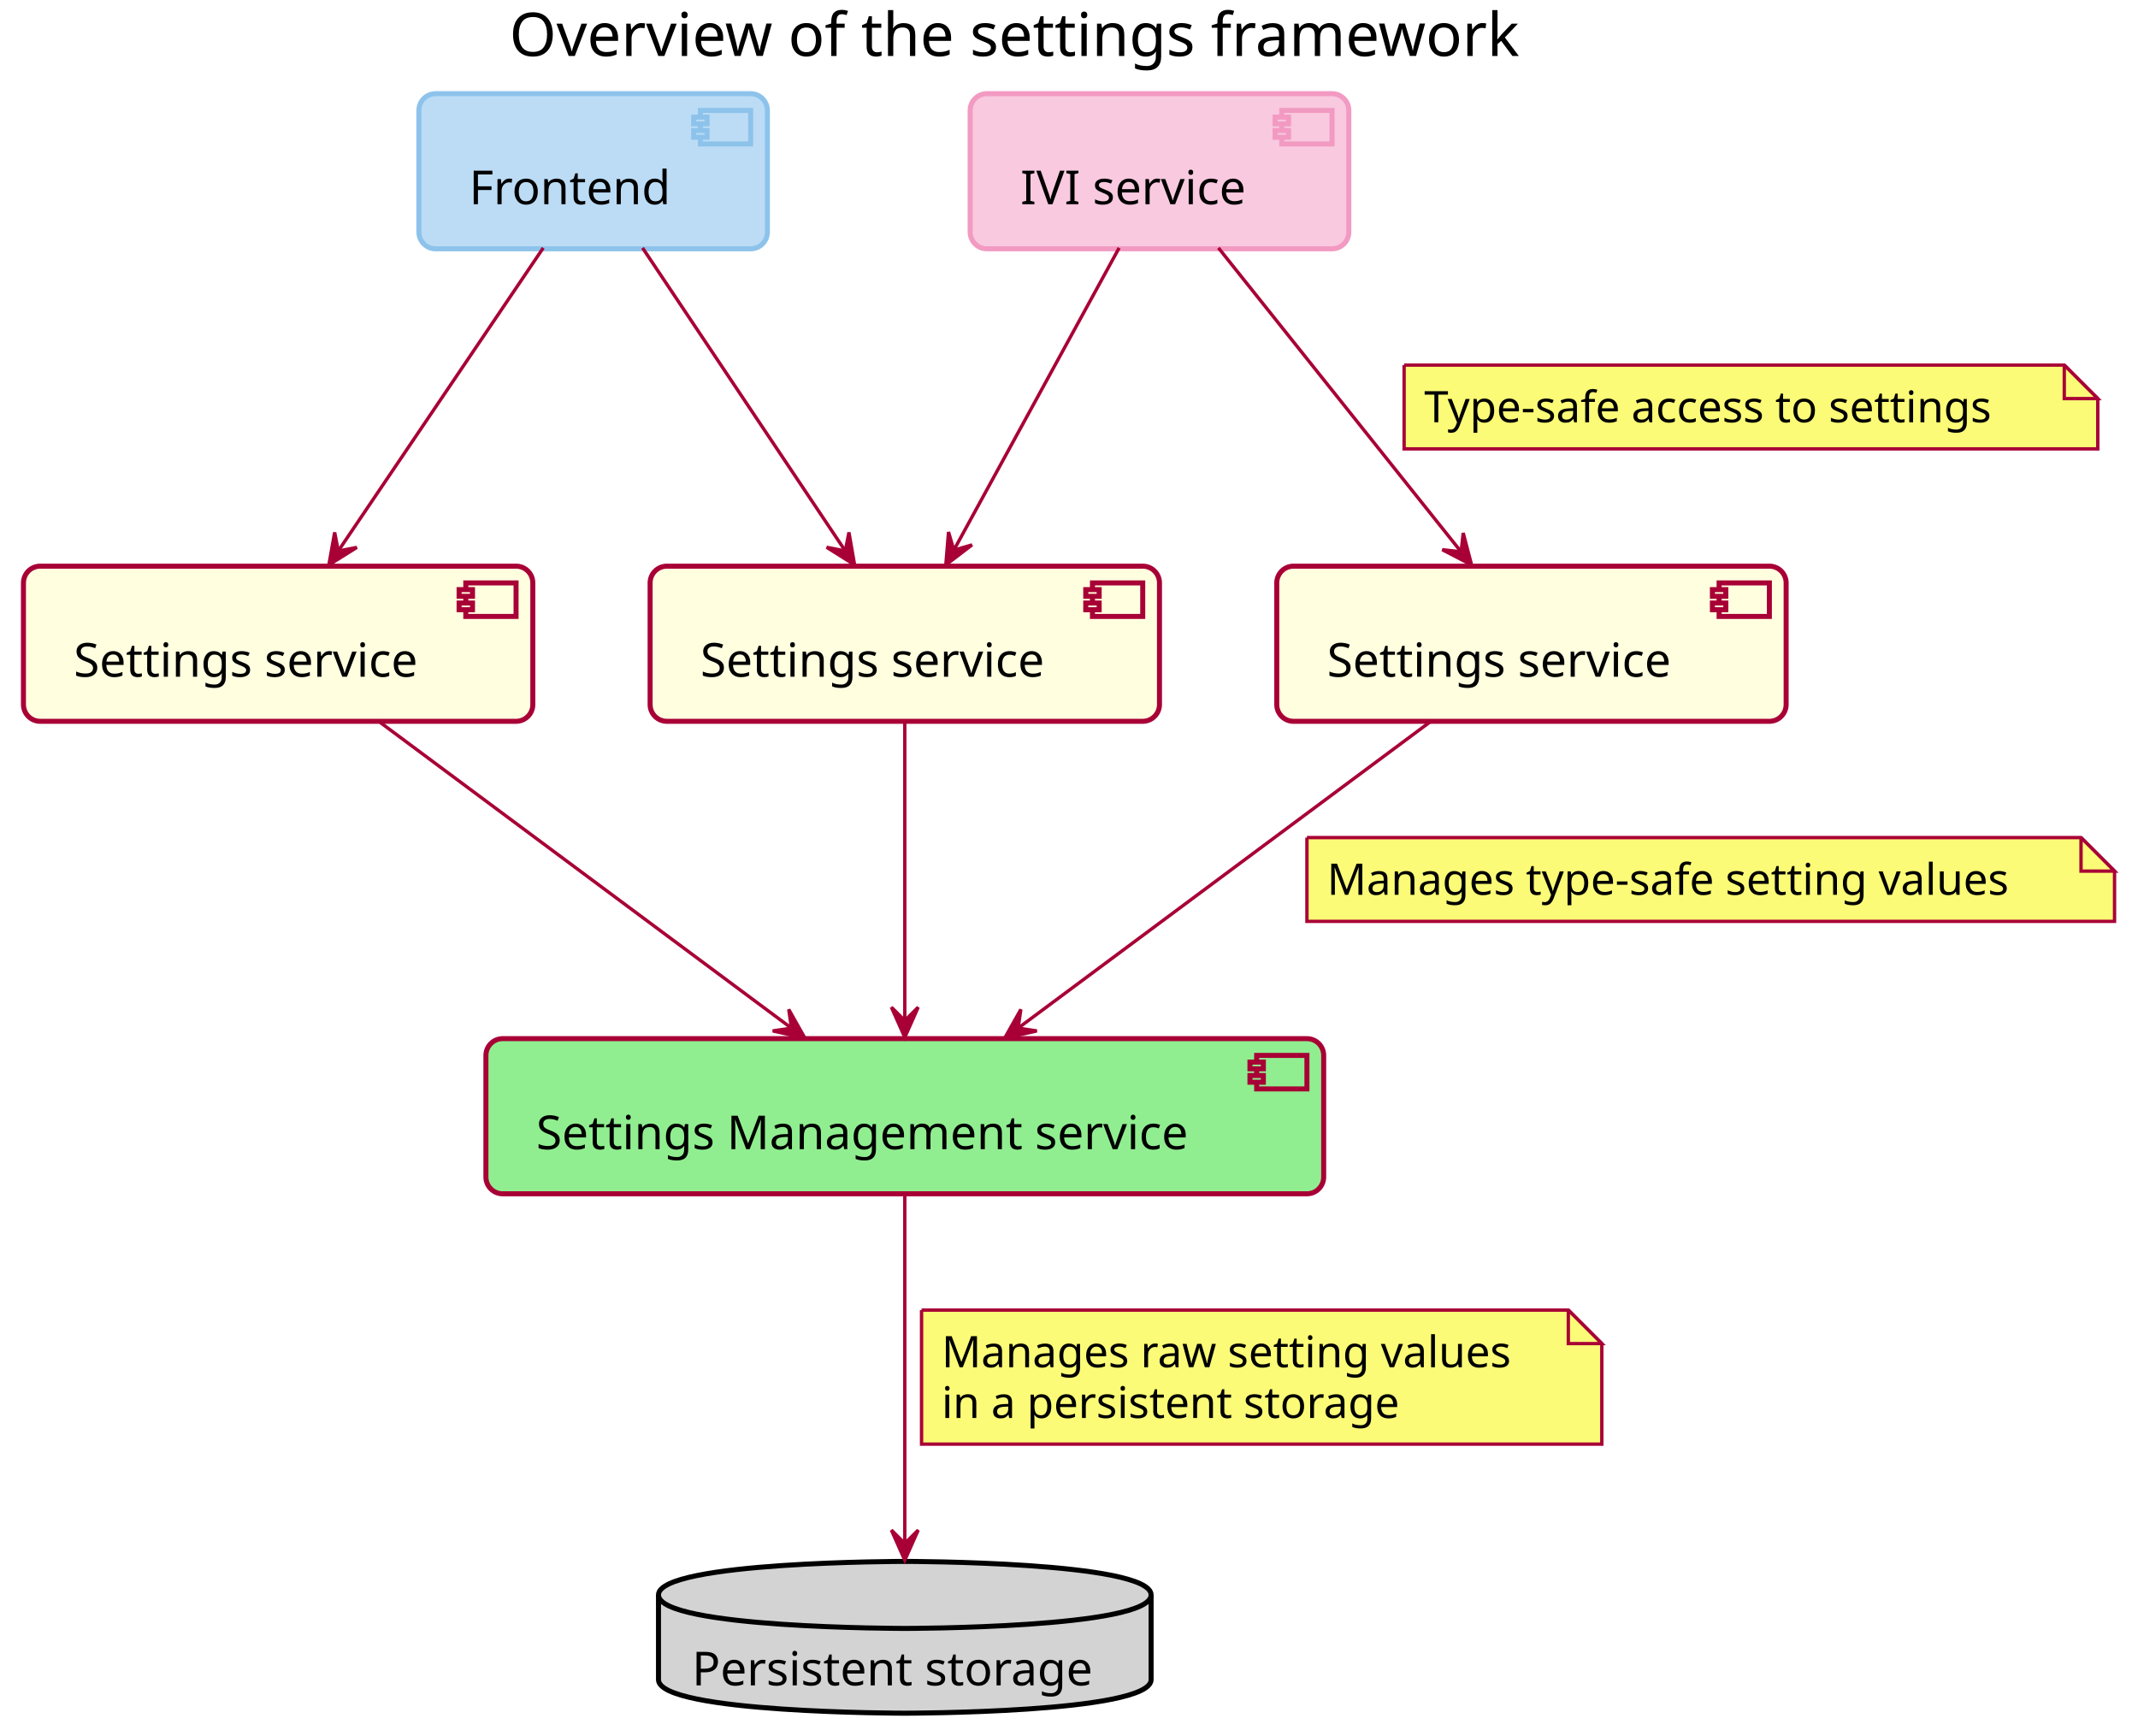
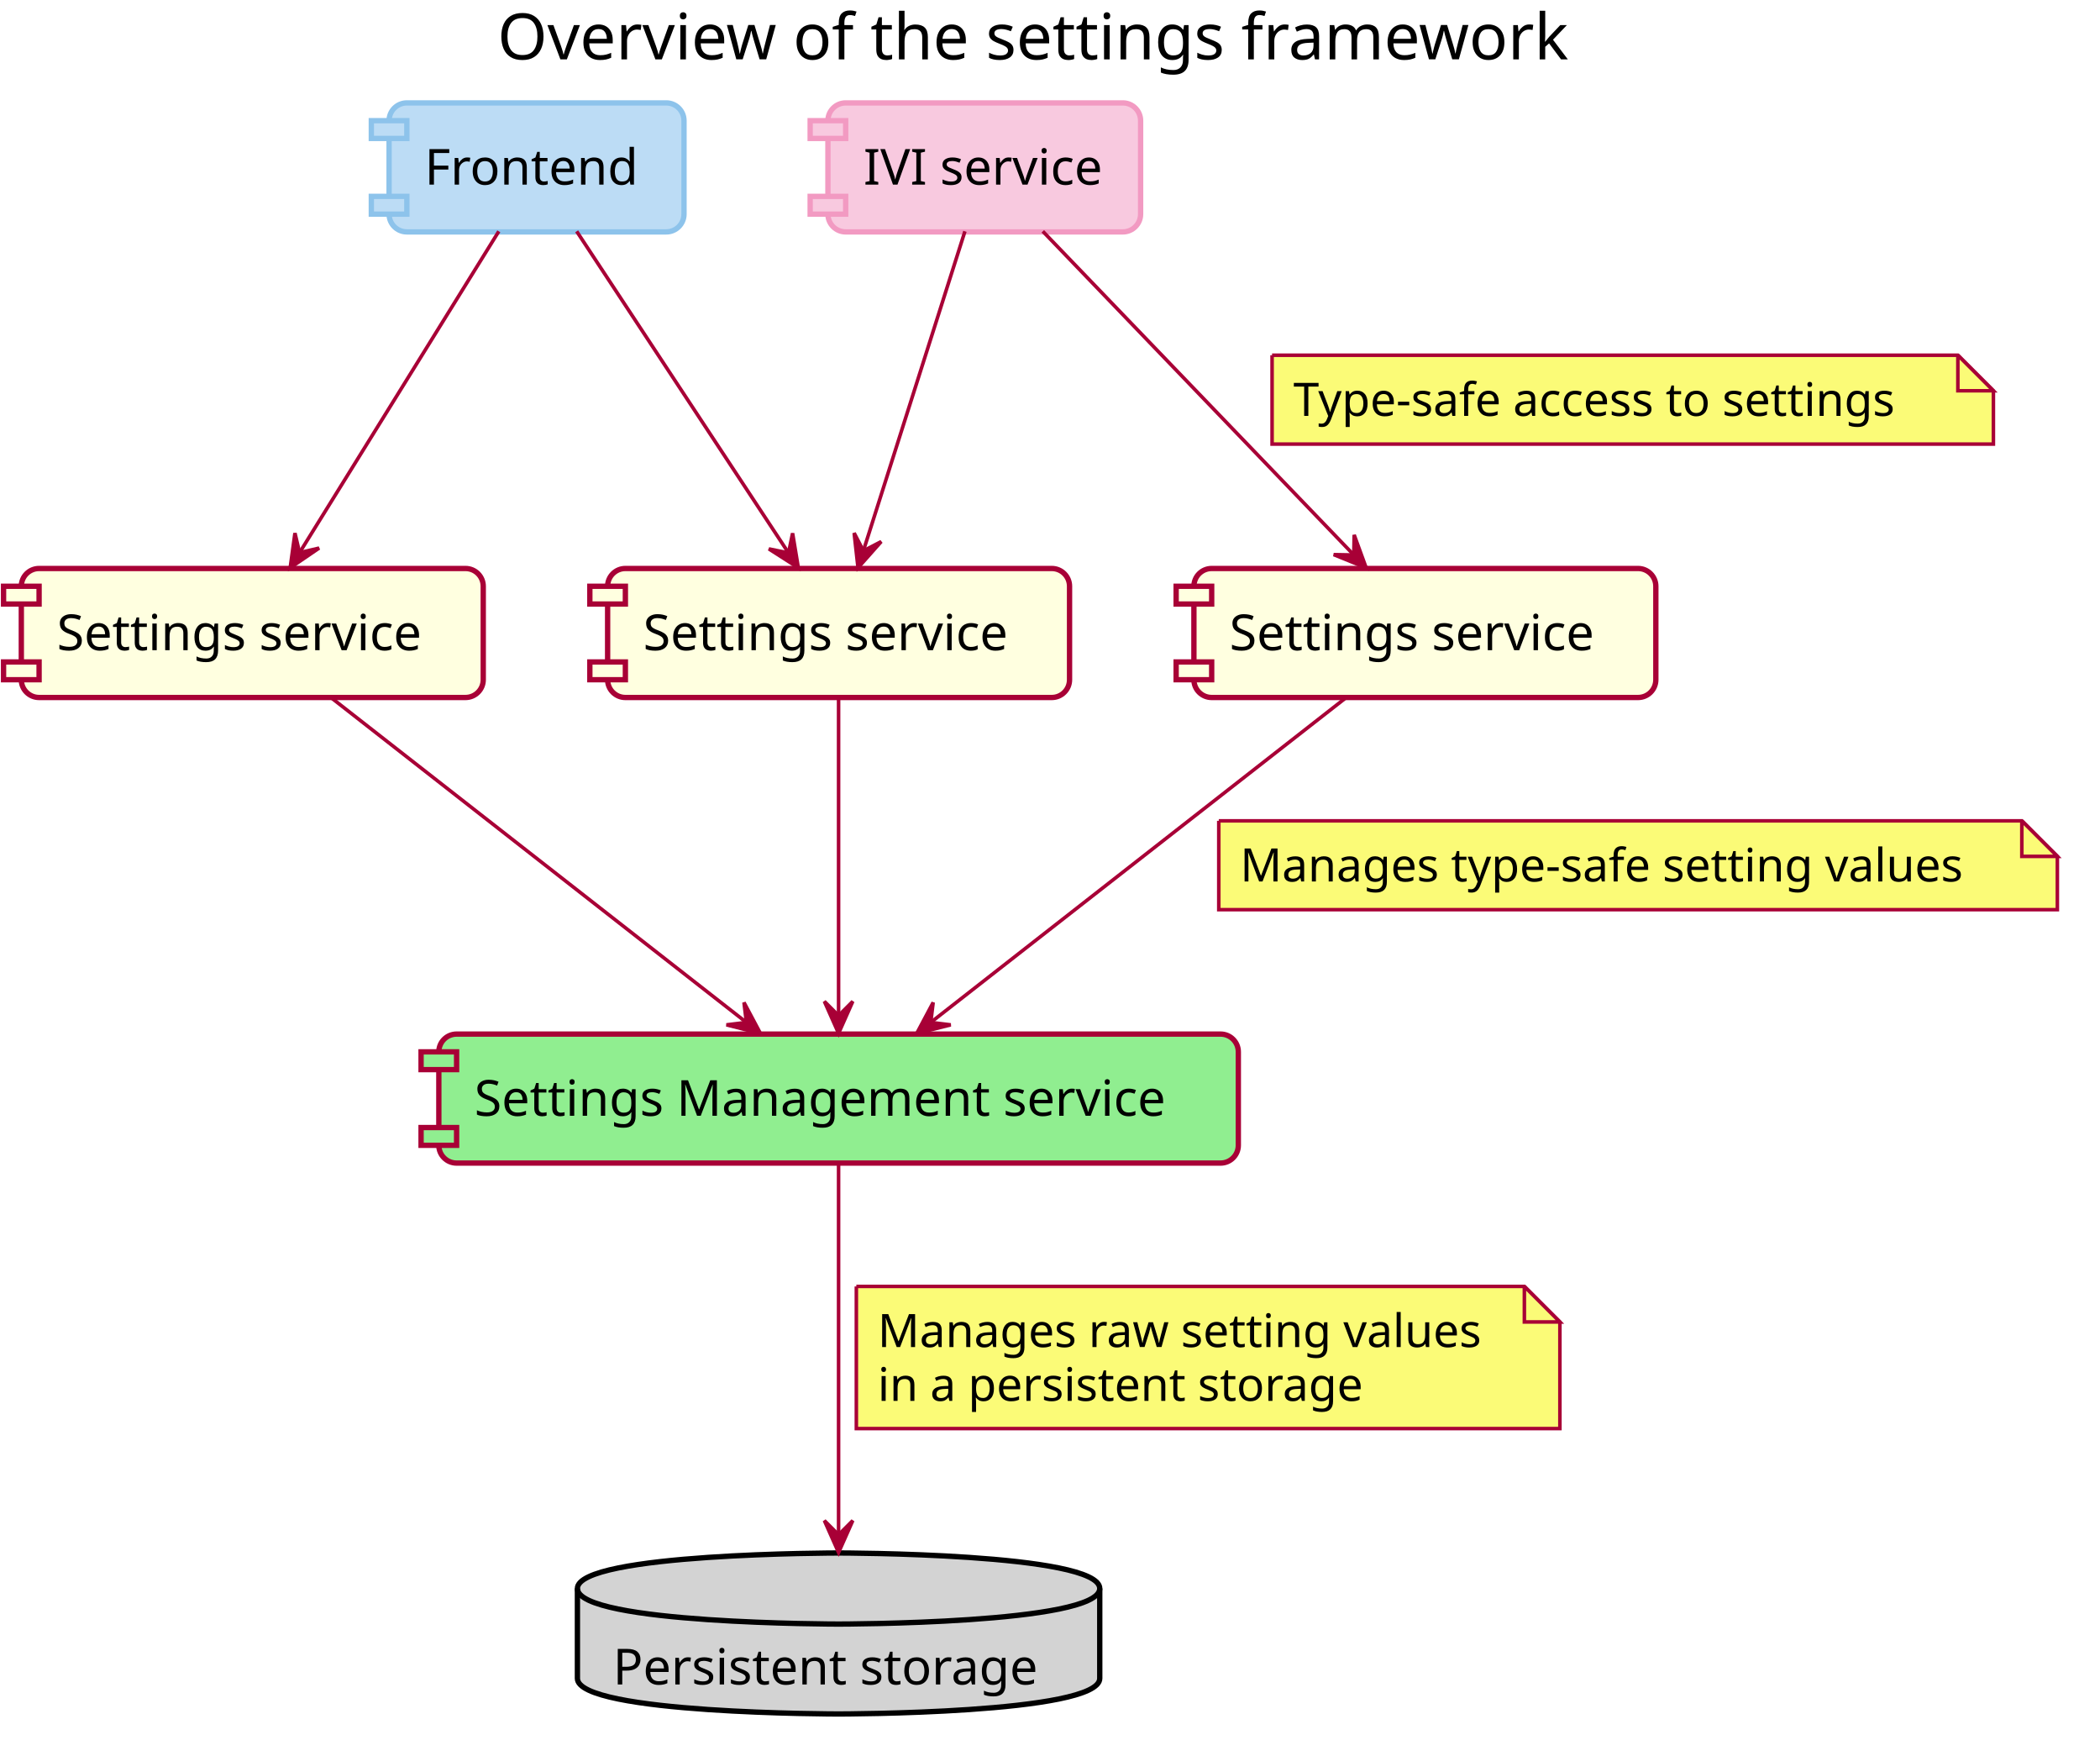
- <svg xmlns="http://www.w3.org/2000/svg" contentScriptType="application/ecmascript" contentStyleType="text/css" height="518px" preserveAspectRatio="none" style="width:638px;height:518px;background:#FFFFFF;" version="1.1" viewBox="0 0 638 518" width="638px" zoomAndPan="magnify">
+ <svg xmlns="http://www.w3.org/2000/svg" contentScriptType="application/ecmascript" contentStyleType="text/css" height="494px" preserveAspectRatio="none" style="width:591px;height:494px;" version="1.1" viewBox="0 0 591 494" width="591px" zoomAndPan="magnify">
  <defs />
  <g>
-     <text fill="#000000" font-family="sans-serif" font-size="18" lengthAdjust="spacing" textLength="321" x="152" y="16.708">Overview of the settings framework</text>
-     <path d="M196.5,475.953 C196.5,465.953 270,465.953 270,465.953 C270,465.953 343.5,465.953 343.5,475.953 L343.5,501.25 C343.5,511.25 270,511.25 270,511.25 C270,511.25 196.5,511.25 196.5,501.25 L196.5,475.953 " fill="#D3D3D3" style="stroke:#000000;stroke-width:1.5;" />
-     <path d="M196.5,475.953 C196.5,485.953 270,485.953 270,485.953 C270,485.953 343.5,485.953 343.5,475.953 " fill="none" style="stroke:#000000;stroke-width:1.5;" />
-     <text fill="#000000" font-family="sans-serif" font-size="14" lengthAdjust="spacing" textLength="127" x="206.5" y="502.948">Persistent storage</text>
-     <rect fill="#90EE90" height="46.297" rx="5" ry="5" style="stroke:#A80036;stroke-width:1.5;" width="250" x="145" y="309.953" />
-     <rect fill="#90EE90" height="10" style="stroke:#A80036;stroke-width:1.5;" width="15" x="375" y="314.953" />
-     <rect fill="#90EE90" height="2" style="stroke:#A80036;stroke-width:1.5;" width="4" x="373" y="316.953" />
-     <rect fill="#90EE90" height="2" style="stroke:#A80036;stroke-width:1.5;" width="4" x="373" y="320.953" />
-     <text fill="#000000" font-family="sans-serif" font-size="14" lengthAdjust="spacing" textLength="210" x="160" y="342.948">Settings Management service</text>
-     <rect fill="#FFFFE0" height="46.297" rx="5" ry="5" style="stroke:#A80036;stroke-width:1.5;" width="152" x="7" y="168.953" />
-     <rect fill="#FFFFE0" height="10" style="stroke:#A80036;stroke-width:1.5;" width="15" x="139" y="173.953" />
-     <rect fill="#FFFFE0" height="2" style="stroke:#A80036;stroke-width:1.5;" width="4" x="137" y="175.953" />
-     <rect fill="#FFFFE0" height="2" style="stroke:#A80036;stroke-width:1.5;" width="4" x="137" y="179.953" />
-     <text fill="#000000" font-family="sans-serif" font-size="14" lengthAdjust="spacing" textLength="112" x="22" y="201.948">Settings service</text>
-     <rect fill="#FFFFE0" height="46.297" rx="5" ry="5" style="stroke:#A80036;stroke-width:1.5;" width="152" x="194" y="168.953" />
-     <rect fill="#FFFFE0" height="10" style="stroke:#A80036;stroke-width:1.5;" width="15" x="326" y="173.953" />
-     <rect fill="#FFFFE0" height="2" style="stroke:#A80036;stroke-width:1.5;" width="4" x="324" y="175.953" />
-     <rect fill="#FFFFE0" height="2" style="stroke:#A80036;stroke-width:1.5;" width="4" x="324" y="179.953" />
-     <text fill="#000000" font-family="sans-serif" font-size="14" lengthAdjust="spacing" textLength="112" x="209" y="201.948">Settings service</text>
-     <rect fill="#FFFFE0" height="46.297" rx="5" ry="5" style="stroke:#A80036;stroke-width:1.5;" width="152" x="381" y="168.953" />
-     <rect fill="#FFFFE0" height="10" style="stroke:#A80036;stroke-width:1.5;" width="15" x="513" y="173.953" />
-     <rect fill="#FFFFE0" height="2" style="stroke:#A80036;stroke-width:1.5;" width="4" x="511" y="175.953" />
-     <rect fill="#FFFFE0" height="2" style="stroke:#A80036;stroke-width:1.5;" width="4" x="511" y="179.953" />
-     <text fill="#000000" font-family="sans-serif" font-size="14" lengthAdjust="spacing" textLength="112" x="396" y="201.948">Settings service</text>
-     <rect fill="#BCDCF5" height="46.297" rx="5" ry="5" style="stroke:#8DC3EB;stroke-width:1.5;" width="104" x="125" y="27.953" />
-     <rect fill="#BCDCF5" height="10" style="stroke:#8DC3EB;stroke-width:1.5;" width="15" x="209" y="32.953" />
-     <rect fill="#BCDCF5" height="2" style="stroke:#8DC3EB;stroke-width:1.5;" width="4" x="207" y="34.953" />
-     <rect fill="#BCDCF5" height="2" style="stroke:#8DC3EB;stroke-width:1.5;" width="4" x="207" y="38.953" />
-     <text fill="#000000" font-family="sans-serif" font-size="14" lengthAdjust="spacing" textLength="64" x="140" y="60.948">Frontend</text>
-     <rect fill="#F8C9DF" height="46.297" rx="5" ry="5" style="stroke:#F29AC2;stroke-width:1.5;" width="113" x="289.5" y="27.953" />
-     <rect fill="#F8C9DF" height="10" style="stroke:#F29AC2;stroke-width:1.5;" width="15" x="382.5" y="32.953" />
-     <rect fill="#F8C9DF" height="2" style="stroke:#F29AC2;stroke-width:1.5;" width="4" x="380.5" y="34.953" />
-     <rect fill="#F8C9DF" height="2" style="stroke:#F29AC2;stroke-width:1.5;" width="4" x="380.5" y="38.953" />
-     <text fill="#000000" font-family="sans-serif" font-size="14" lengthAdjust="spacing" textLength="73" x="304.5" y="60.948">IVI service</text>
-     <path d="M270,356.273 C270,383.823 270,430.663 270,460.283 " fill="none" id="SMS-to-DB" style="stroke:#A80036;stroke-width:1.0;" />
-     <polygon fill="#A80036" points="270,465.603,274,456.603,270,460.603,266,456.603,270,465.603" style="stroke:#A80036;stroke-width:1.0;" />
-     <path d="M275,390.953 L275,430.953 L478,430.953 L478,400.953 L468,390.953 L275,390.953 " fill="#FBFB77" style="stroke:#A80036;stroke-width:1.0;" />
-     <path d="M468,390.953 L468,400.953 L478,400.953 L468,390.953 " fill="#FBFB77" style="stroke:#A80036;stroke-width:1.0;" />
-     <text fill="#000000" font-family="sans-serif" font-size="13" lengthAdjust="spacing" textLength="182" x="281" y="408.02">Manages raw setting values</text>
-     <text fill="#000000" font-family="sans-serif" font-size="13" lengthAdjust="spacing" textLength="146" x="281" y="423.153">in a persistent storage</text>
-     <path d="M112.63,214.973 C146.18,239.913 200.74,280.473 236,306.683 " fill="none" id="SSA-to-SMS" style="stroke:#A80036;stroke-width:1.0;" />
-     <polygon fill="#A80036" points="240.2,309.803,235.366,301.222,236.188,306.819,230.591,307.642,240.2,309.803" style="stroke:#A80036;stroke-width:1.0;" />
-     <path d="M270,214.973 C270,239.233 270,278.273 270,304.503 " fill="none" id="SSB-to-SMS" style="stroke:#A80036;stroke-width:1.0;" />
-     <polygon fill="#A80036" points="270,309.573,274,300.573,270,304.573,266,300.573,270,309.573" style="stroke:#A80036;stroke-width:1.0;" />
-     <path d="M427.37,214.973 C393.82,239.913 339.26,280.473 304,306.683 " fill="none" id="SSC-to-SMS" style="stroke:#A80036;stroke-width:1.0;" />
-     <polygon fill="#A80036" points="299.8,309.803,309.409,307.642,303.812,306.819,304.634,301.222,299.8,309.803" style="stroke:#A80036;stroke-width:1.0;" />
-     <path d="M390,249.953 L390,274.953 L631,274.953 L631,259.953 L621,249.953 L390,249.953 " fill="#FBFB77" style="stroke:#A80036;stroke-width:1.0;" />
-     <path d="M621,249.953 L621,259.953 L631,259.953 L621,249.953 " fill="#FBFB77" style="stroke:#A80036;stroke-width:1.0;" />
-     <text fill="#000000" font-family="sans-serif" font-size="13" lengthAdjust="spacing" textLength="220" x="396" y="267.02">Manages type-safe setting values</text>
-     <path d="M162.11,73.973 C145.56,98.433 118.86,137.923 101.12,164.153 " fill="none" id="F-to-SSA" style="stroke:#A80036;stroke-width:1.0;" />
-     <polygon fill="#A80036" points="98.14,168.573,106.494,163.356,100.94,164.43,99.866,158.877,98.14,168.573" style="stroke:#A80036;stroke-width:1.0;" />
-     <path d="M191.74,73.973 C208.1,98.433 234.52,137.923 252.07,164.153 " fill="none" id="F-to-SSB" style="stroke:#A80036;stroke-width:1.0;" />
-     <polygon fill="#A80036" points="255.02,168.573,253.333,158.87,252.237,164.419,246.687,163.323,255.02,168.573" style="stroke:#A80036;stroke-width:1.0;" />
-     <path d="M333.96,73.973 C320.58,98.433 298.99,137.923 284.65,164.153 " fill="none" id="S-to-SSB" style="stroke:#A80036;stroke-width:1.0;" />
-     <polygon fill="#A80036" points="282.24,168.573,290.069,162.598,284.64,164.187,283.051,158.758,282.24,168.573" style="stroke:#A80036;stroke-width:1.0;" />
-     <path d="M363.59,73.973 C383.2,98.543 414.91,138.253 435.86,164.483 " fill="none" id="S-to-SSC" style="stroke:#A80036;stroke-width:1.0;" />
-     <polygon fill="#A80036" points="439.13,168.573,436.64,159.044,436.01,164.666,430.388,164.036,439.13,168.573" style="stroke:#A80036;stroke-width:1.0;" />
-     <path d="M419,108.953 L419,133.953 L626,133.953 L626,118.953 L616,108.953 L419,108.953 " fill="#FBFB77" style="stroke:#A80036;stroke-width:1.0;" />
-     <path d="M616,108.953 L616,118.953 L626,118.953 L616,108.953 " fill="#FBFB77" style="stroke:#A80036;stroke-width:1.0;" />
-     <text fill="#000000" font-family="sans-serif" font-size="13" lengthAdjust="spacing" textLength="186" x="425" y="126.02">Type-safe access to settings</text>
+     <text fill="#000000" font-family="sans-serif" font-size="18" lengthAdjust="spacingAndGlyphs" textLength="322" x="140" y="16.708">Overview of the settings framework</text>
+     <path d="M162.5,446.953 C162.5,436.953 236,436.953 236,436.953 C236,436.953 309.5,436.953 309.5,446.953 L309.5,472.25 C309.5,482.25 236,482.25 236,482.25 C236,482.25 162.5,482.25 162.5,472.25 L162.5,446.953 " fill="#D3D3D3" style="stroke: #000000; stroke-width: 1.5;" />
+     <path d="M162.5,446.953 C162.5,456.953 236,456.953 236,456.953 C236,456.953 309.5,456.953 309.5,446.953 " fill="none" style="stroke: #000000; stroke-width: 1.5;" />
+     <text fill="#000000" font-family="sans-serif" font-size="14" lengthAdjust="spacingAndGlyphs" textLength="127" x="172.5" y="473.948">Persistent storage</text>
+     <rect fill="#90EE90" height="36.297" rx="5" ry="5" style="stroke: #A80036; stroke-width: 1.5;" width="225" x="123.5" y="290.953" />
+     <rect fill="#90EE90" height="5" style="stroke: #A80036; stroke-width: 1.5;" width="10" x="118.5" y="295.953" />
+     <rect fill="#90EE90" height="5" style="stroke: #A80036; stroke-width: 1.5;" width="10" x="118.5" y="317.25" />
+     <text fill="#000000" font-family="sans-serif" font-size="14" lengthAdjust="spacingAndGlyphs" textLength="205" x="133.5" y="313.948">Settings Management service</text>
+     <rect fill="#FFFFE0" height="36.297" rx="5" ry="5" style="stroke: #A80036; stroke-width: 1.5;" width="130" x="6" y="159.953" />
+     <rect fill="#FFFFE0" height="5" style="stroke: #A80036; stroke-width: 1.5;" width="10" x="1" y="164.953" />
+     <rect fill="#FFFFE0" height="5" style="stroke: #A80036; stroke-width: 1.5;" width="10" x="1" y="186.25" />
+     <text fill="#000000" font-family="sans-serif" font-size="14" lengthAdjust="spacingAndGlyphs" textLength="110" x="16" y="182.948">Settings service</text>
+     <rect fill="#FFFFE0" height="36.297" rx="5" ry="5" style="stroke: #A80036; stroke-width: 1.5;" width="130" x="171" y="159.953" />
+     <rect fill="#FFFFE0" height="5" style="stroke: #A80036; stroke-width: 1.5;" width="10" x="166" y="164.953" />
+     <rect fill="#FFFFE0" height="5" style="stroke: #A80036; stroke-width: 1.5;" width="10" x="166" y="186.25" />
+     <text fill="#000000" font-family="sans-serif" font-size="14" lengthAdjust="spacingAndGlyphs" textLength="110" x="181" y="182.948">Settings service</text>
+     <rect fill="#FFFFE0" height="36.297" rx="5" ry="5" style="stroke: #A80036; stroke-width: 1.5;" width="130" x="336" y="159.953" />
+     <rect fill="#FFFFE0" height="5" style="stroke: #A80036; stroke-width: 1.5;" width="10" x="331" y="164.953" />
+     <rect fill="#FFFFE0" height="5" style="stroke: #A80036; stroke-width: 1.5;" width="10" x="331" y="186.25" />
+     <text fill="#000000" font-family="sans-serif" font-size="14" lengthAdjust="spacingAndGlyphs" textLength="110" x="346" y="182.948">Settings service</text>
+     <rect fill="#BCDCF5" height="36.297" rx="5" ry="5" style="stroke: #8DC3EB; stroke-width: 1.5;" width="83" x="109.5" y="28.953" />
+     <rect fill="#BCDCF5" height="5" style="stroke: #8DC3EB; stroke-width: 1.5;" width="10" x="104.5" y="33.953" />
+     <rect fill="#BCDCF5" height="5" style="stroke: #8DC3EB; stroke-width: 1.5;" width="10" x="104.5" y="55.25" />
+     <text fill="#000000" font-family="sans-serif" font-size="14" lengthAdjust="spacingAndGlyphs" textLength="63" x="119.5" y="51.948">Frontend</text>
+     <rect fill="#F8C9DF" height="36.297" rx="5" ry="5" style="stroke: #F29AC2; stroke-width: 1.5;" width="88" x="233" y="28.953" />
+     <rect fill="#F8C9DF" height="5" style="stroke: #F29AC2; stroke-width: 1.5;" width="10" x="228" y="33.953" />
+     <rect fill="#F8C9DF" height="5" style="stroke: #F29AC2; stroke-width: 1.5;" width="10" x="228" y="55.25" />
+     <text fill="#000000" font-family="sans-serif" font-size="14" lengthAdjust="spacingAndGlyphs" textLength="68" x="243" y="51.948">IVI service</text>
+     <path d="M236,326.983 C236,352.623 236,401.353 236,431.743 " fill="none" id="SMS-DB" style="stroke: #A80036; stroke-width: 1.0;" />
+     <polygon fill="#A80036" points="236,436.833,240,427.833,236,431.833,232,427.833,236,436.833" style="stroke: #A80036; stroke-width: 1.0;" />
+     <path d="M241,361.953 L241,401.953 L439,401.953 L439,371.953 L429,361.953 L241,361.953 " fill="#FBFB77" style="stroke: #A80036; stroke-width: 1.0;" />
+     <path d="M429,361.953 L429,371.953 L439,371.953 L429,361.953 " fill="#FBFB77" style="stroke: #A80036; stroke-width: 1.0;" />
+     <text fill="#000000" font-family="sans-serif" font-size="13" lengthAdjust="spacingAndGlyphs" textLength="177" x="247" y="379.02">Manages raw setting values</text>
+     <text fill="#000000" font-family="sans-serif" font-size="13" lengthAdjust="spacingAndGlyphs" textLength="144" x="247" y="394.153">in a persistent storage</text>
+     <path d="M92.91,196.083 C123.11,219.693 177.46,262.183 209.78,287.453 " fill="none" id="SSA-SMS" style="stroke: #A80036; stroke-width: 1.0;" />
+     <polygon fill="#A80036" points="214,290.753,209.378,282.056,210.062,287.672,204.447,288.356,214,290.753" style="stroke: #A80036; stroke-width: 1.0;" />
+     <path d="M236,196.083 C236,219.113 236,260.113 236,285.573 " fill="none" id="SSB-SMS" style="stroke: #A80036; stroke-width: 1.0;" />
+     <polygon fill="#A80036" points="236,290.753,240,281.753,236,285.753,232,281.753,236,290.753" style="stroke: #A80036; stroke-width: 1.0;" />
+     <path d="M379.09,196.083 C348.89,219.693 294.54,262.183 262.22,287.453 " fill="none" id="SSC-SMS" style="stroke: #A80036; stroke-width: 1.0;" />
+     <polygon fill="#A80036" points="258,290.753,267.553,288.356,261.938,287.672,262.622,282.056,258,290.753" style="stroke: #A80036; stroke-width: 1.0;" />
+     <path d="M343,230.953 L343,255.953 L579,255.953 L579,240.953 L569,230.953 L343,230.953 " fill="#FBFB77" style="stroke: #A80036; stroke-width: 1.0;" />
+     <path d="M569,230.953 L569,240.953 L579,240.953 L569,230.953 " fill="#FBFB77" style="stroke: #A80036; stroke-width: 1.0;" />
+     <text fill="#000000" font-family="sans-serif" font-size="13" lengthAdjust="spacingAndGlyphs" textLength="215" x="349" y="248.02">Manages type-safe setting values</text>
+     <path d="M140.38,65.083 C125.97,88.313 100.24,129.803 84.49,155.203 " fill="none" id="F-SSA" style="stroke: #A80036; stroke-width: 1.0;" />
+     <polygon fill="#A80036" points="81.67,159.753,89.81,154.209,84.303,155.503,83.01,149.996,81.67,159.753" style="stroke: #A80036; stroke-width: 1.0;" />
+     <path d="M162.29,65.083 C177.66,88.403 205.16,130.153 221.88,155.523 " fill="none" id="F-SSB" style="stroke: #A80036; stroke-width: 1.0;" />
+     <polygon fill="#A80036" points="224.67,159.753,223.06,150.037,221.92,155.578,216.379,154.438,224.67,159.753" style="stroke: #A80036; stroke-width: 1.0;" />
+     <path d="M271.56,65.083 C264.2,88.213 251.09,129.463 243.01,154.883 " fill="none" id="S-SSB" style="stroke: #A80036; stroke-width: 1.0;" />
+     <polygon fill="#A80036" points="241.47,159.753,248.005,152.385,242.982,154.987,240.38,149.965,241.47,159.753" style="stroke: #A80036; stroke-width: 1.0;" />
+     <path d="M293.47,65.083 C316.07,88.603 356.67,130.843 381,156.143 " fill="none" id="S-SSC" style="stroke: #A80036; stroke-width: 1.0;" />
+     <polygon fill="#A80036" points="384.47,159.753,381.102,150.498,380.999,156.154,375.343,156.051,384.47,159.753" style="stroke: #A80036; stroke-width: 1.0;" />
+     <path d="M358,99.953 L358,124.953 L561,124.953 L561,109.953 L551,99.953 L358,99.953 " fill="#FBFB77" style="stroke: #A80036; stroke-width: 1.0;" />
+     <path d="M551,99.953 L551,109.953 L561,109.953 L551,99.953 " fill="#FBFB77" style="stroke: #A80036; stroke-width: 1.0;" />
+     <text fill="#000000" font-family="sans-serif" font-size="13" lengthAdjust="spacingAndGlyphs" textLength="182" x="364" y="117.02">Type-safe access to settings</text>
  </g>
</svg>
